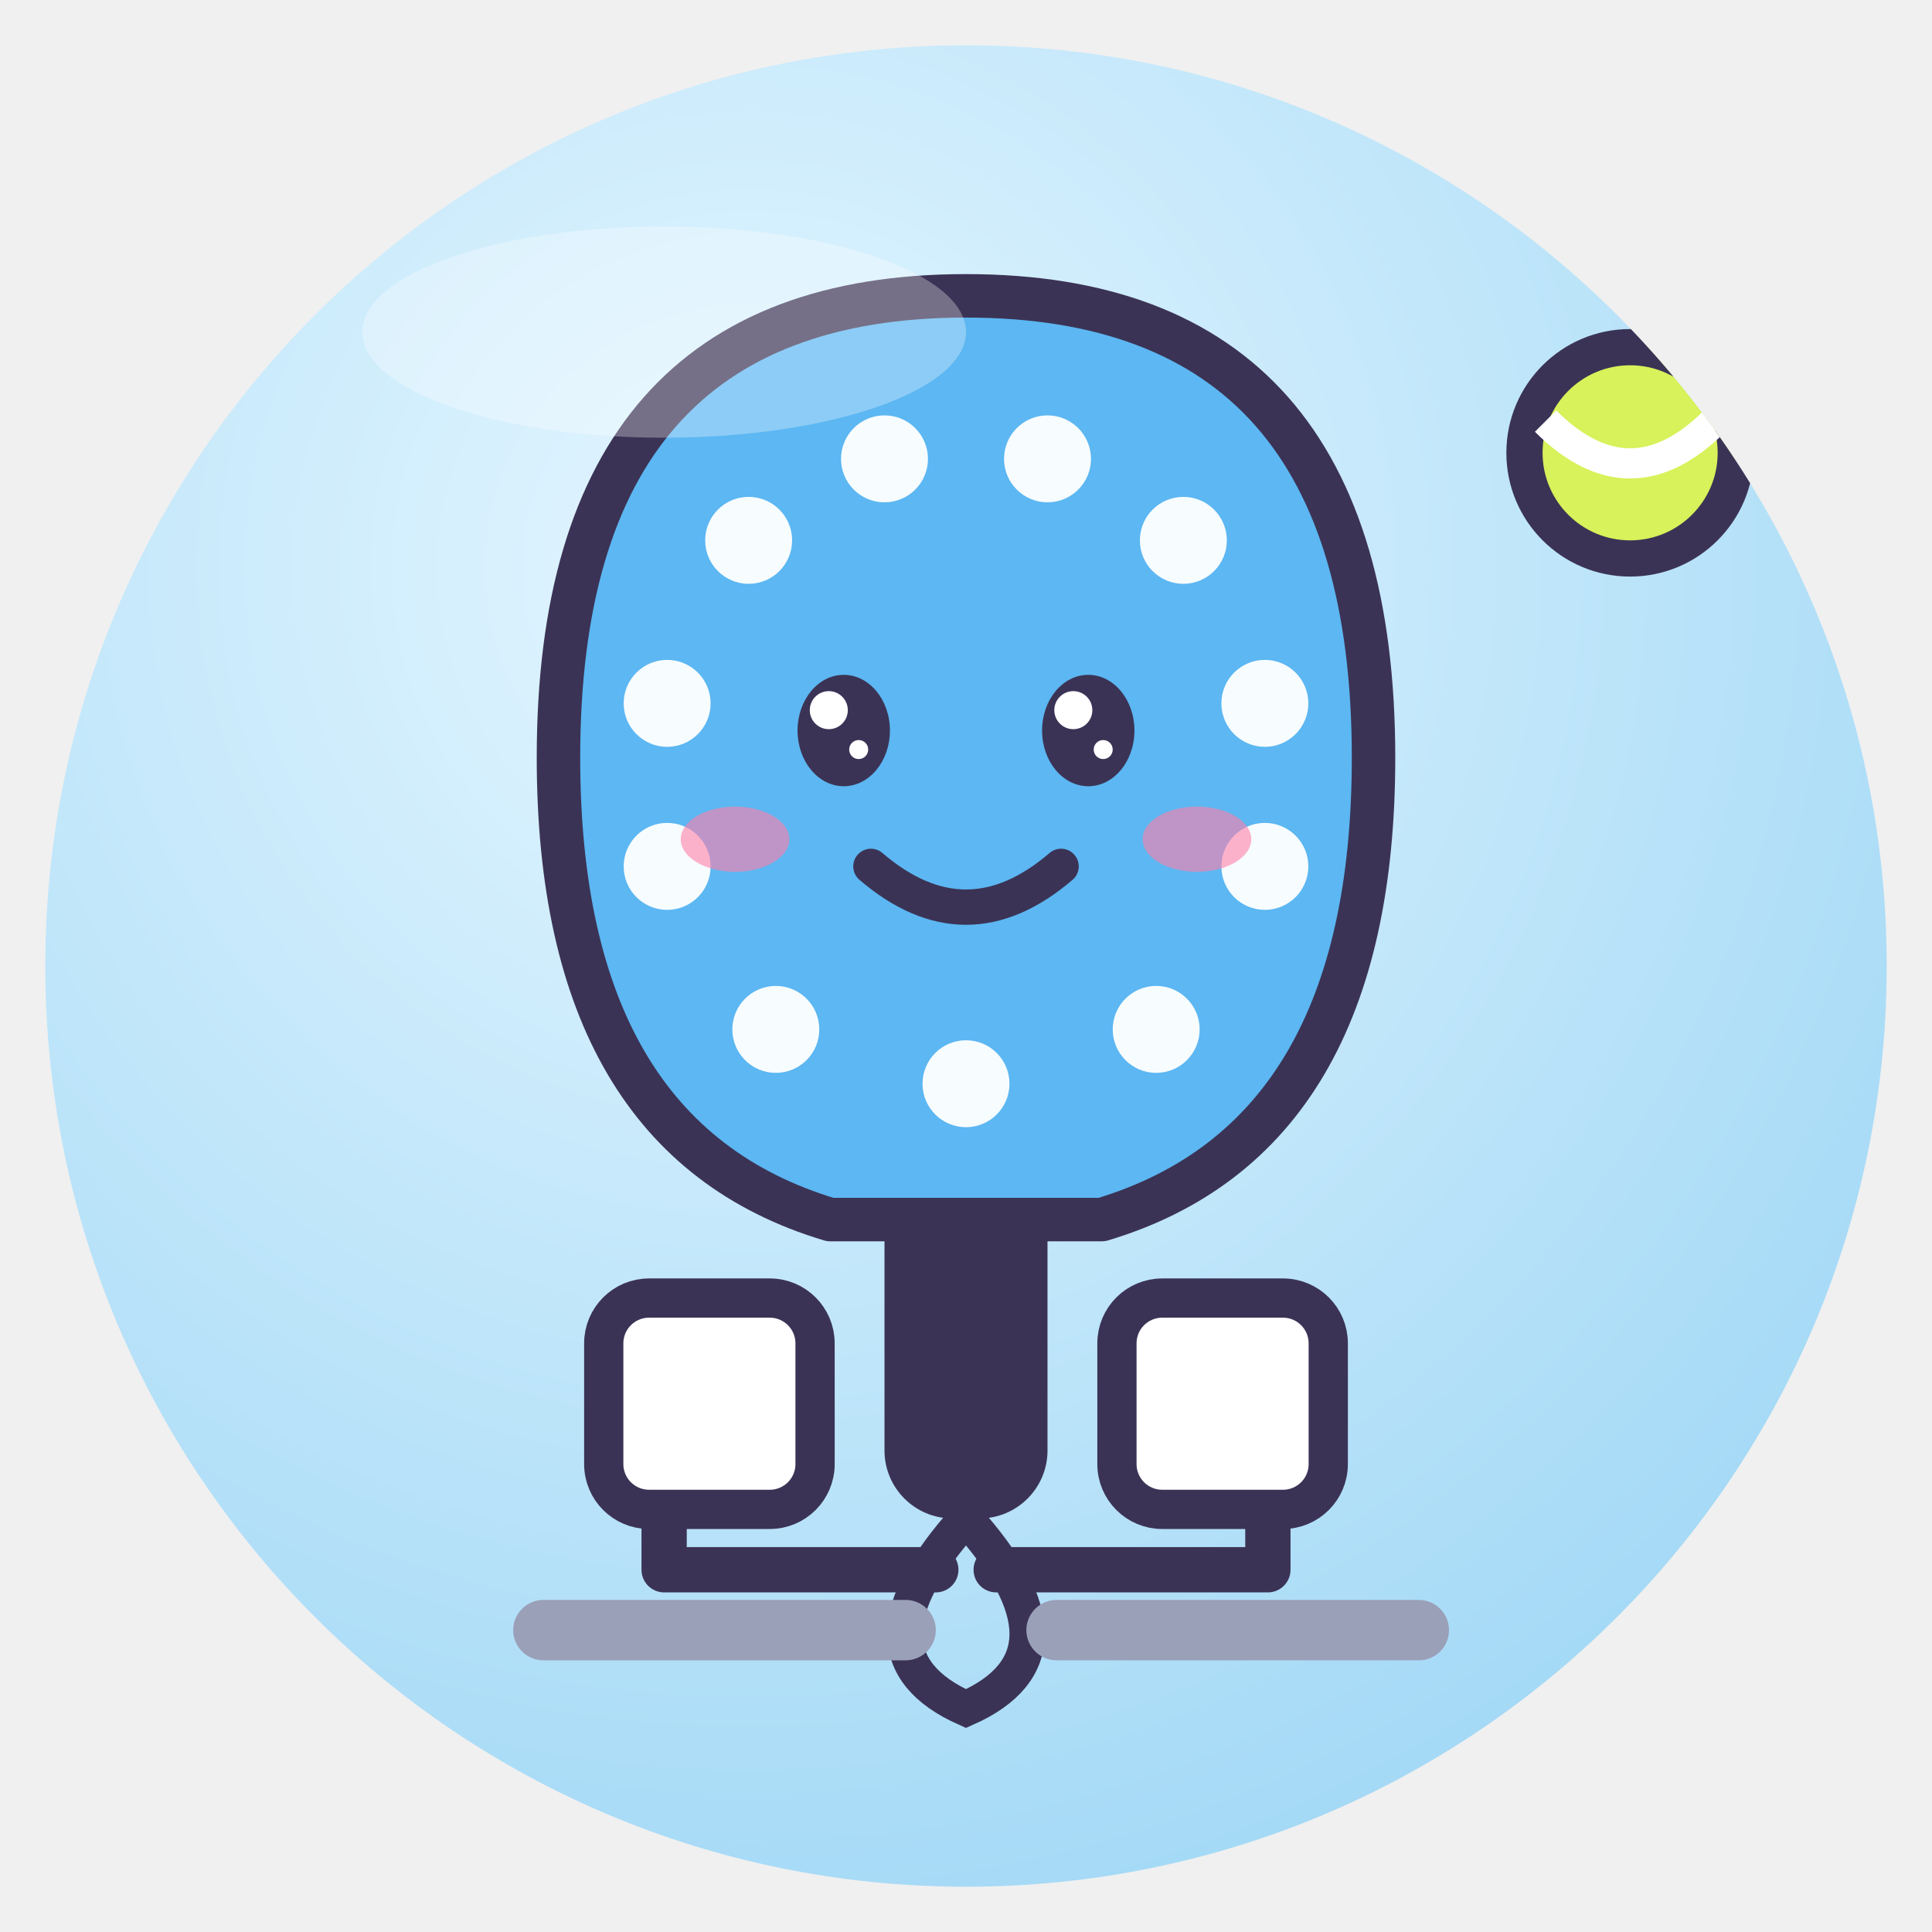
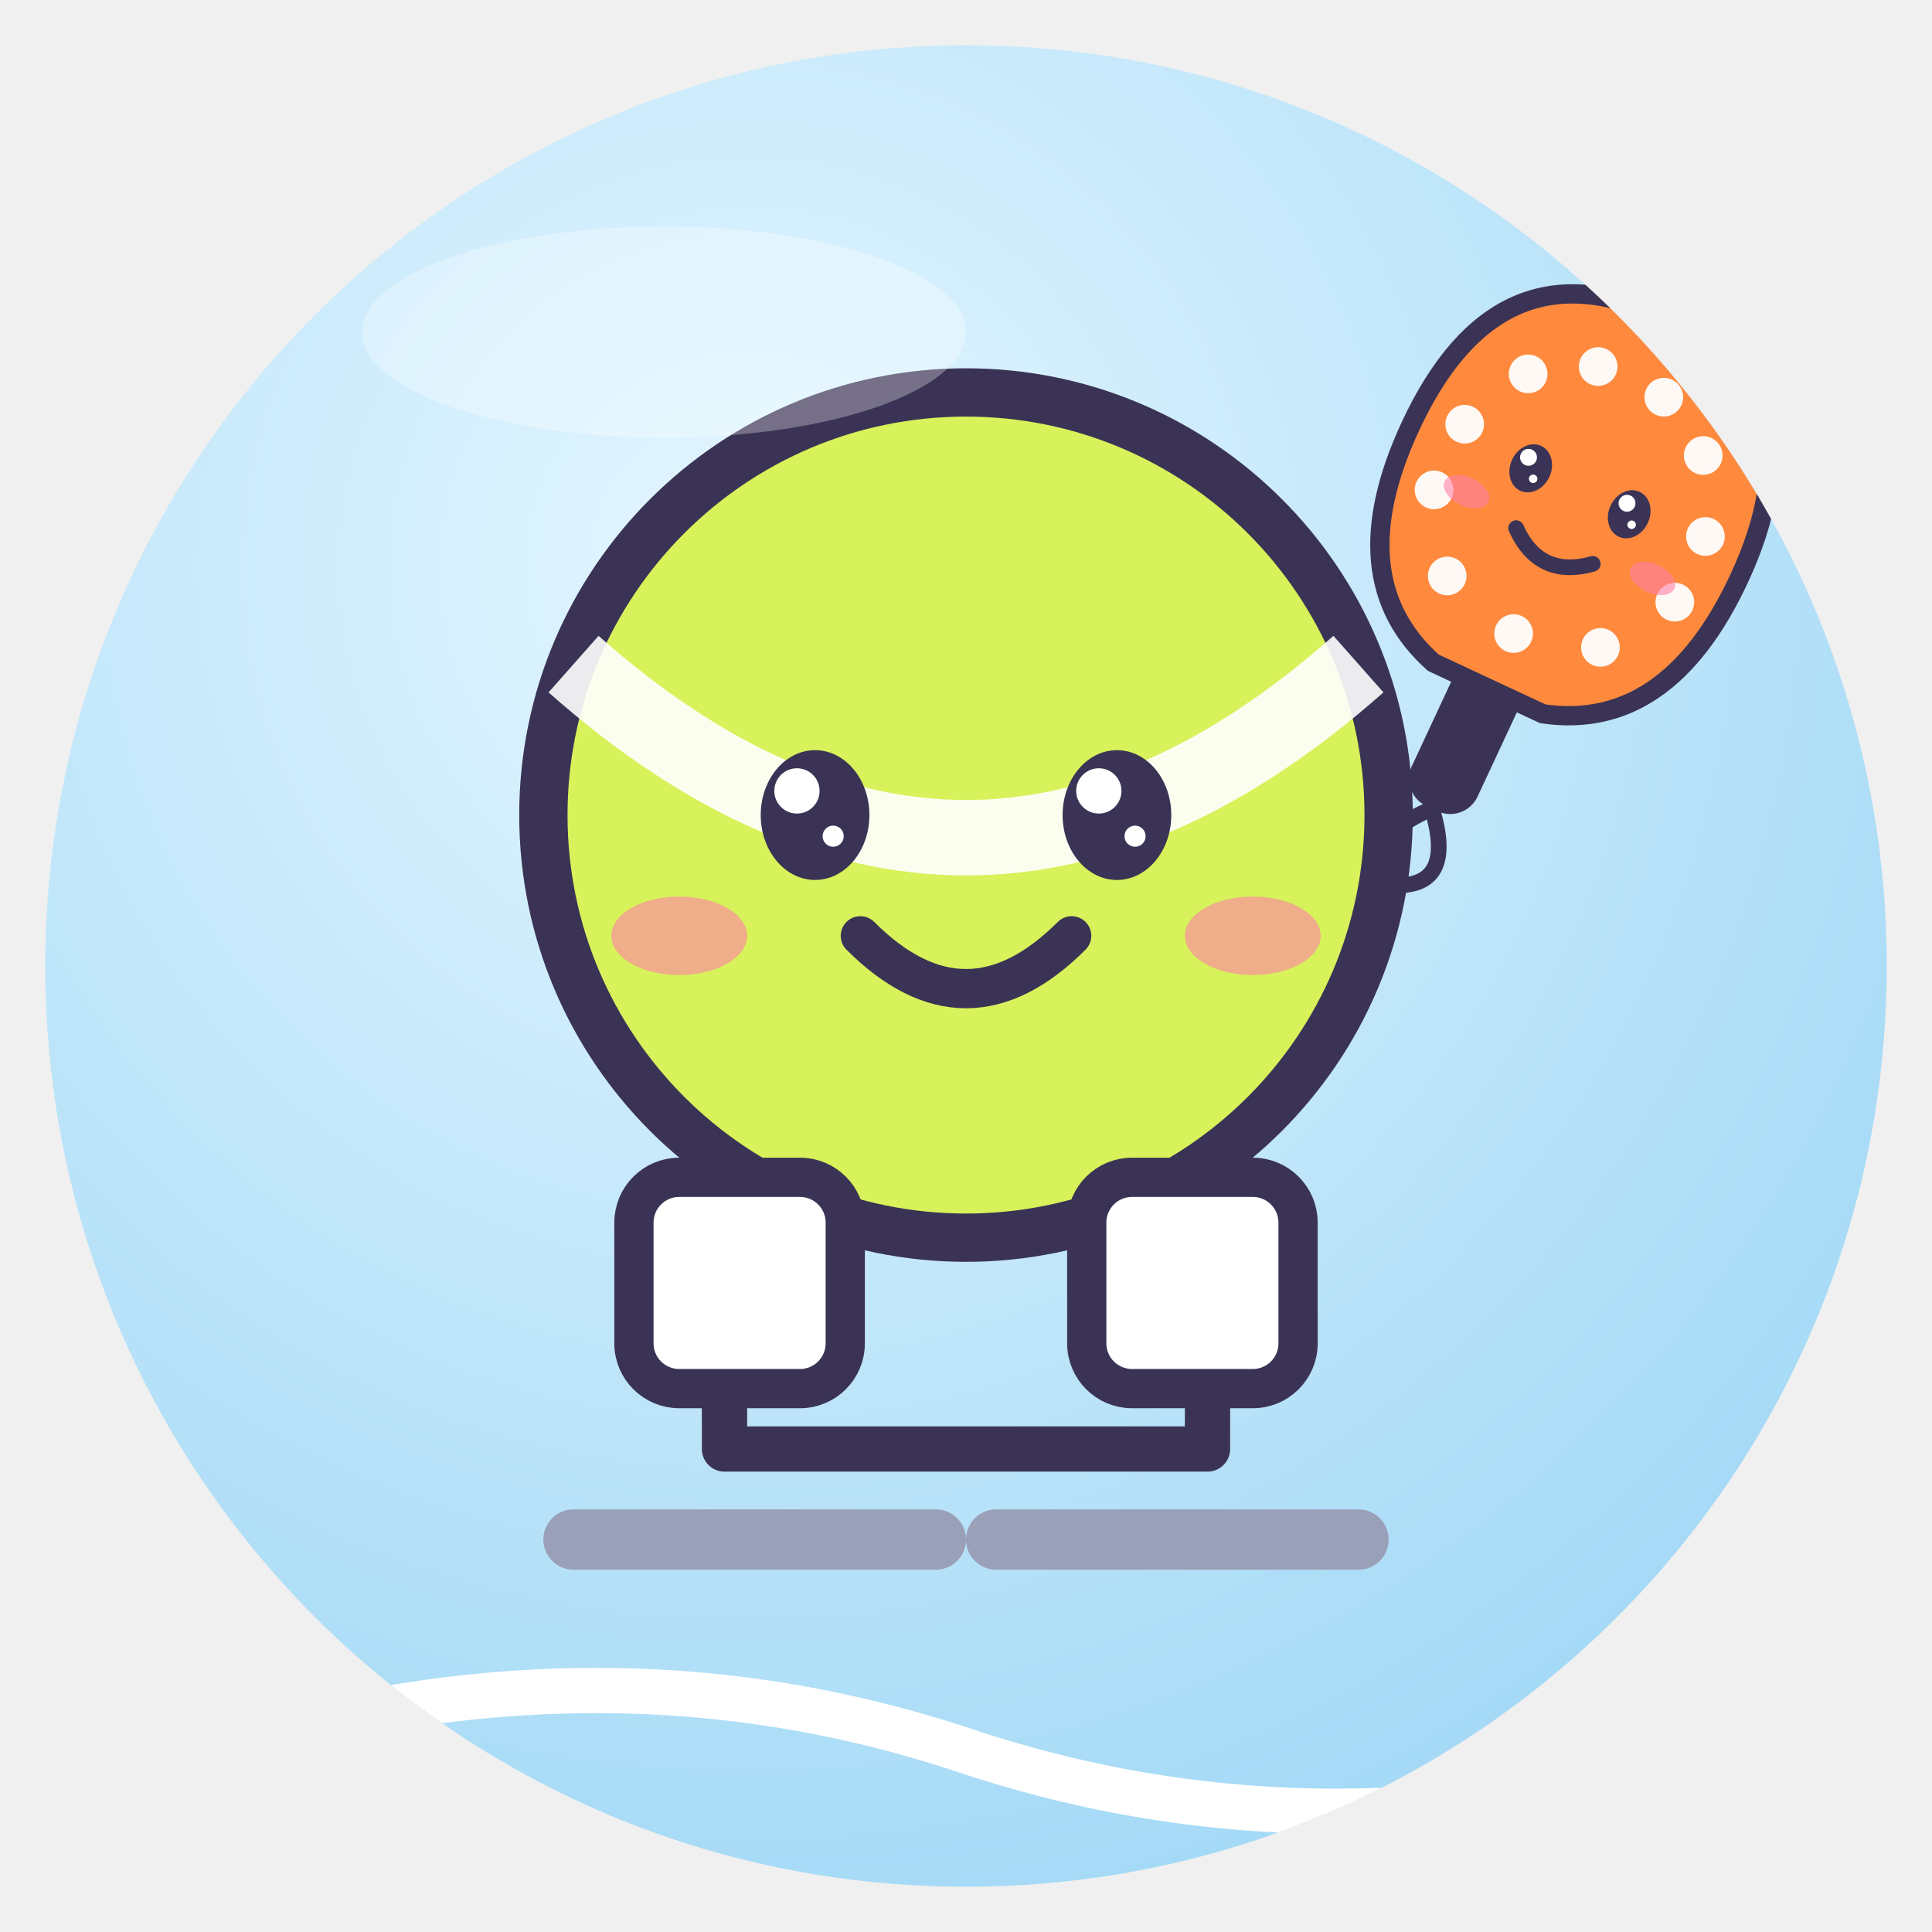
<svg xmlns="http://www.w3.org/2000/svg" viewBox="0 0 128 128" width="128" height="128">
  <defs>
    <radialGradient id="g" cx="38%" cy="28%" r="85%">
      <stop offset="0" stop-color="#E4F6FF" />
      <stop offset="1" stop-color="#9DD6F5" />
    </radialGradient>
    <clipPath id="c">
      <circle cx="64" cy="64" r="61" />
    </clipPath>
  </defs>
  <circle cx="64" cy="64" r="61" fill="url(#g)" />
  <g clip-path="url(#c)">
-     <g transform="translate(64 52) rotate(0) scale(0.9)">
+     <circle cx="64" cy="54" r="28" fill="#D7F25A" stroke="#3B3355" stroke-width="3.2" stroke-linejoin="round" stroke-linecap="round" />
+     <path d="M38 44 Q64 67 90 44" fill="none" stroke="#fff" stroke-width="5" opacity=".9" />
+     <ellipse cx="54" cy="54" rx="3.6" ry="4.3" fill="#3B3355" />
+     <circle cx="52.8" cy="52.4" r="1.5" fill="#fff" />
+     <circle cx="55.2" cy="55.4" r="0.7" fill="#fff" />
+     <ellipse cx="74" cy="54" rx="3.6" ry="4.3" fill="#3B3355" />
+     <circle cx="72.8" cy="52.4" r="1.5" fill="#fff" />
+     <circle cx="75.2" cy="55.4" r="0.7" fill="#fff" />
+     <path d="M57 62 Q64 69 71 62" fill="none" stroke="#3B3355" stroke-width="2.6" stroke-linecap="round" />
+     <ellipse cx="45" cy="62" rx="4.5" ry="2.6" fill="#FF7FA8" opacity=".6" />
+     <ellipse cx="83" cy="62" rx="4.5" ry="2.6" fill="#FF7FA8" opacity=".6" />
+     <path d="M48 82 V96 H66 M80 82 V96 H62" fill="none" stroke="#3B3355" stroke-linejoin="round" stroke-linecap="round" stroke-width="3" />
+     <rect x="42" y="78" width="14" height="14" rx="3" fill="#fff" stroke="#3B3355" stroke-linejoin="round" stroke-linecap="round" stroke-width="2.6" />
+     <rect x="72" y="78" width="14" height="14" rx="3" fill="#fff" stroke="#3B3355" stroke-linejoin="round" stroke-linecap="round" stroke-width="2.6" />
+     <path d="M38 102 H62 M66 102 H90" stroke="#9AA0B8" stroke-width="4" stroke-linecap="round" />
+     <path d="M14 116 Q40 108 64 116 T114 116" fill="none" stroke="#fff" stroke-width="3" />
+     <g transform="translate(104 34) rotate(25) scale(0.4)">
      <rect x="-6" y="28" width="12" height="26" rx="5" fill="#3B3355" />
      <path d="M0 54 Q-9 64 0 68 Q9 64 0 54" fill="none" stroke="#3B3355" stroke-width="2.6" />
-       <path d="M-30 -2 Q-30 -36 0 -36 Q30 -36 30 -2 Q30 26 10 32 H-10 Q-30 26 -30 -2Z" fill="#5CB7F2" stroke="#3B3355" stroke-width="3.2" stroke-linejoin="round" stroke-linecap="round" />
+       <path d="M-30 -2 Q-30 -36 0 -36 Q30 -36 30 -2 Q30 26 10 32 H-10 Q-30 26 -30 -2Z" fill="#FF8A3D" stroke="#3B3355" stroke-width="3.2" stroke-linejoin="round" stroke-linecap="round" />
      <circle cx="-16" cy="-18" r="3.2" fill="#fff" fill-opacity=".95" />
      <circle cx="-6" cy="-24" r="3.2" fill="#fff" fill-opacity=".95" />
      <circle cx="6" cy="-24" r="3.2" fill="#fff" fill-opacity=".95" />
      <circle cx="16" cy="-18" r="3.2" fill="#fff" fill-opacity=".95" />
      <circle cx="-22" cy="-6" r="3.2" fill="#fff" fill-opacity=".95" />
      <circle cx="22" cy="-6" r="3.2" fill="#fff" fill-opacity=".95" />
      <circle cx="-22" cy="6" r="3.2" fill="#fff" fill-opacity=".95" />
      <circle cx="22" cy="6" r="3.2" fill="#fff" fill-opacity=".95" />
      <circle cx="-14" cy="18" r="3.2" fill="#fff" fill-opacity=".95" />
      <circle cx="14" cy="18" r="3.2" fill="#fff" fill-opacity=".95" />
      <circle cx="0" cy="22" r="3.2" fill="#fff" fill-opacity=".95" />
      <ellipse cx="-9" cy="-4" rx="3.4" ry="4.1" fill="#3B3355" />
      <circle cx="-10.1" cy="-5.5" r="1.4" fill="#fff" />
      <circle cx="-7.9" cy="-2.6" r="0.7" fill="#fff" />
      <ellipse cx="9" cy="-4" rx="3.4" ry="4.1" fill="#3B3355" />
      <circle cx="7.9" cy="-5.5" r="1.4" fill="#fff" />
      <circle cx="10.1" cy="-2.6" r="0.7" fill="#fff" />
      <path d="M-7 6 Q0 12 7 6" fill="none" stroke="#3B3355" stroke-width="2.6" stroke-linecap="round" />
      <ellipse cx="-17" cy="4" rx="4" ry="2.4" fill="#FF7FA8" opacity=".6" />
      <ellipse cx="17" cy="4" rx="4" ry="2.4" fill="#FF7FA8" opacity=".6" />
    </g>
-     <path d="M44 92 V104 H62 M84 92 V104 H66" fill="none" stroke="#3B3355" stroke-linejoin="round" stroke-linecap="round" stroke-width="3" />
-     <rect x="40" y="86" width="14" height="14" rx="3" fill="#fff" stroke="#3B3355" stroke-linejoin="round" stroke-linecap="round" stroke-width="2.6" />
-     <rect x="74" y="86" width="14" height="14" rx="3" fill="#fff" stroke="#3B3355" stroke-linejoin="round" stroke-linecap="round" stroke-width="2.6" />
-     <path d="M36 108 H60 M70 108 H94" stroke="#9AA0B8" stroke-width="4" stroke-linecap="round" />
-     <circle cx="108" cy="30" r="7" fill="#D7F25A" stroke="#3B3355" stroke-linejoin="round" stroke-linecap="round" stroke-width="2.4" />
-     <path d="M102.4 27.9 Q108 33.5 113.6 27.9" fill="none" stroke="#fff" stroke-width="2" />
  </g>
  <ellipse cx="44" cy="22" rx="20" ry="7" fill="#fff" opacity=".3" />
</svg>
